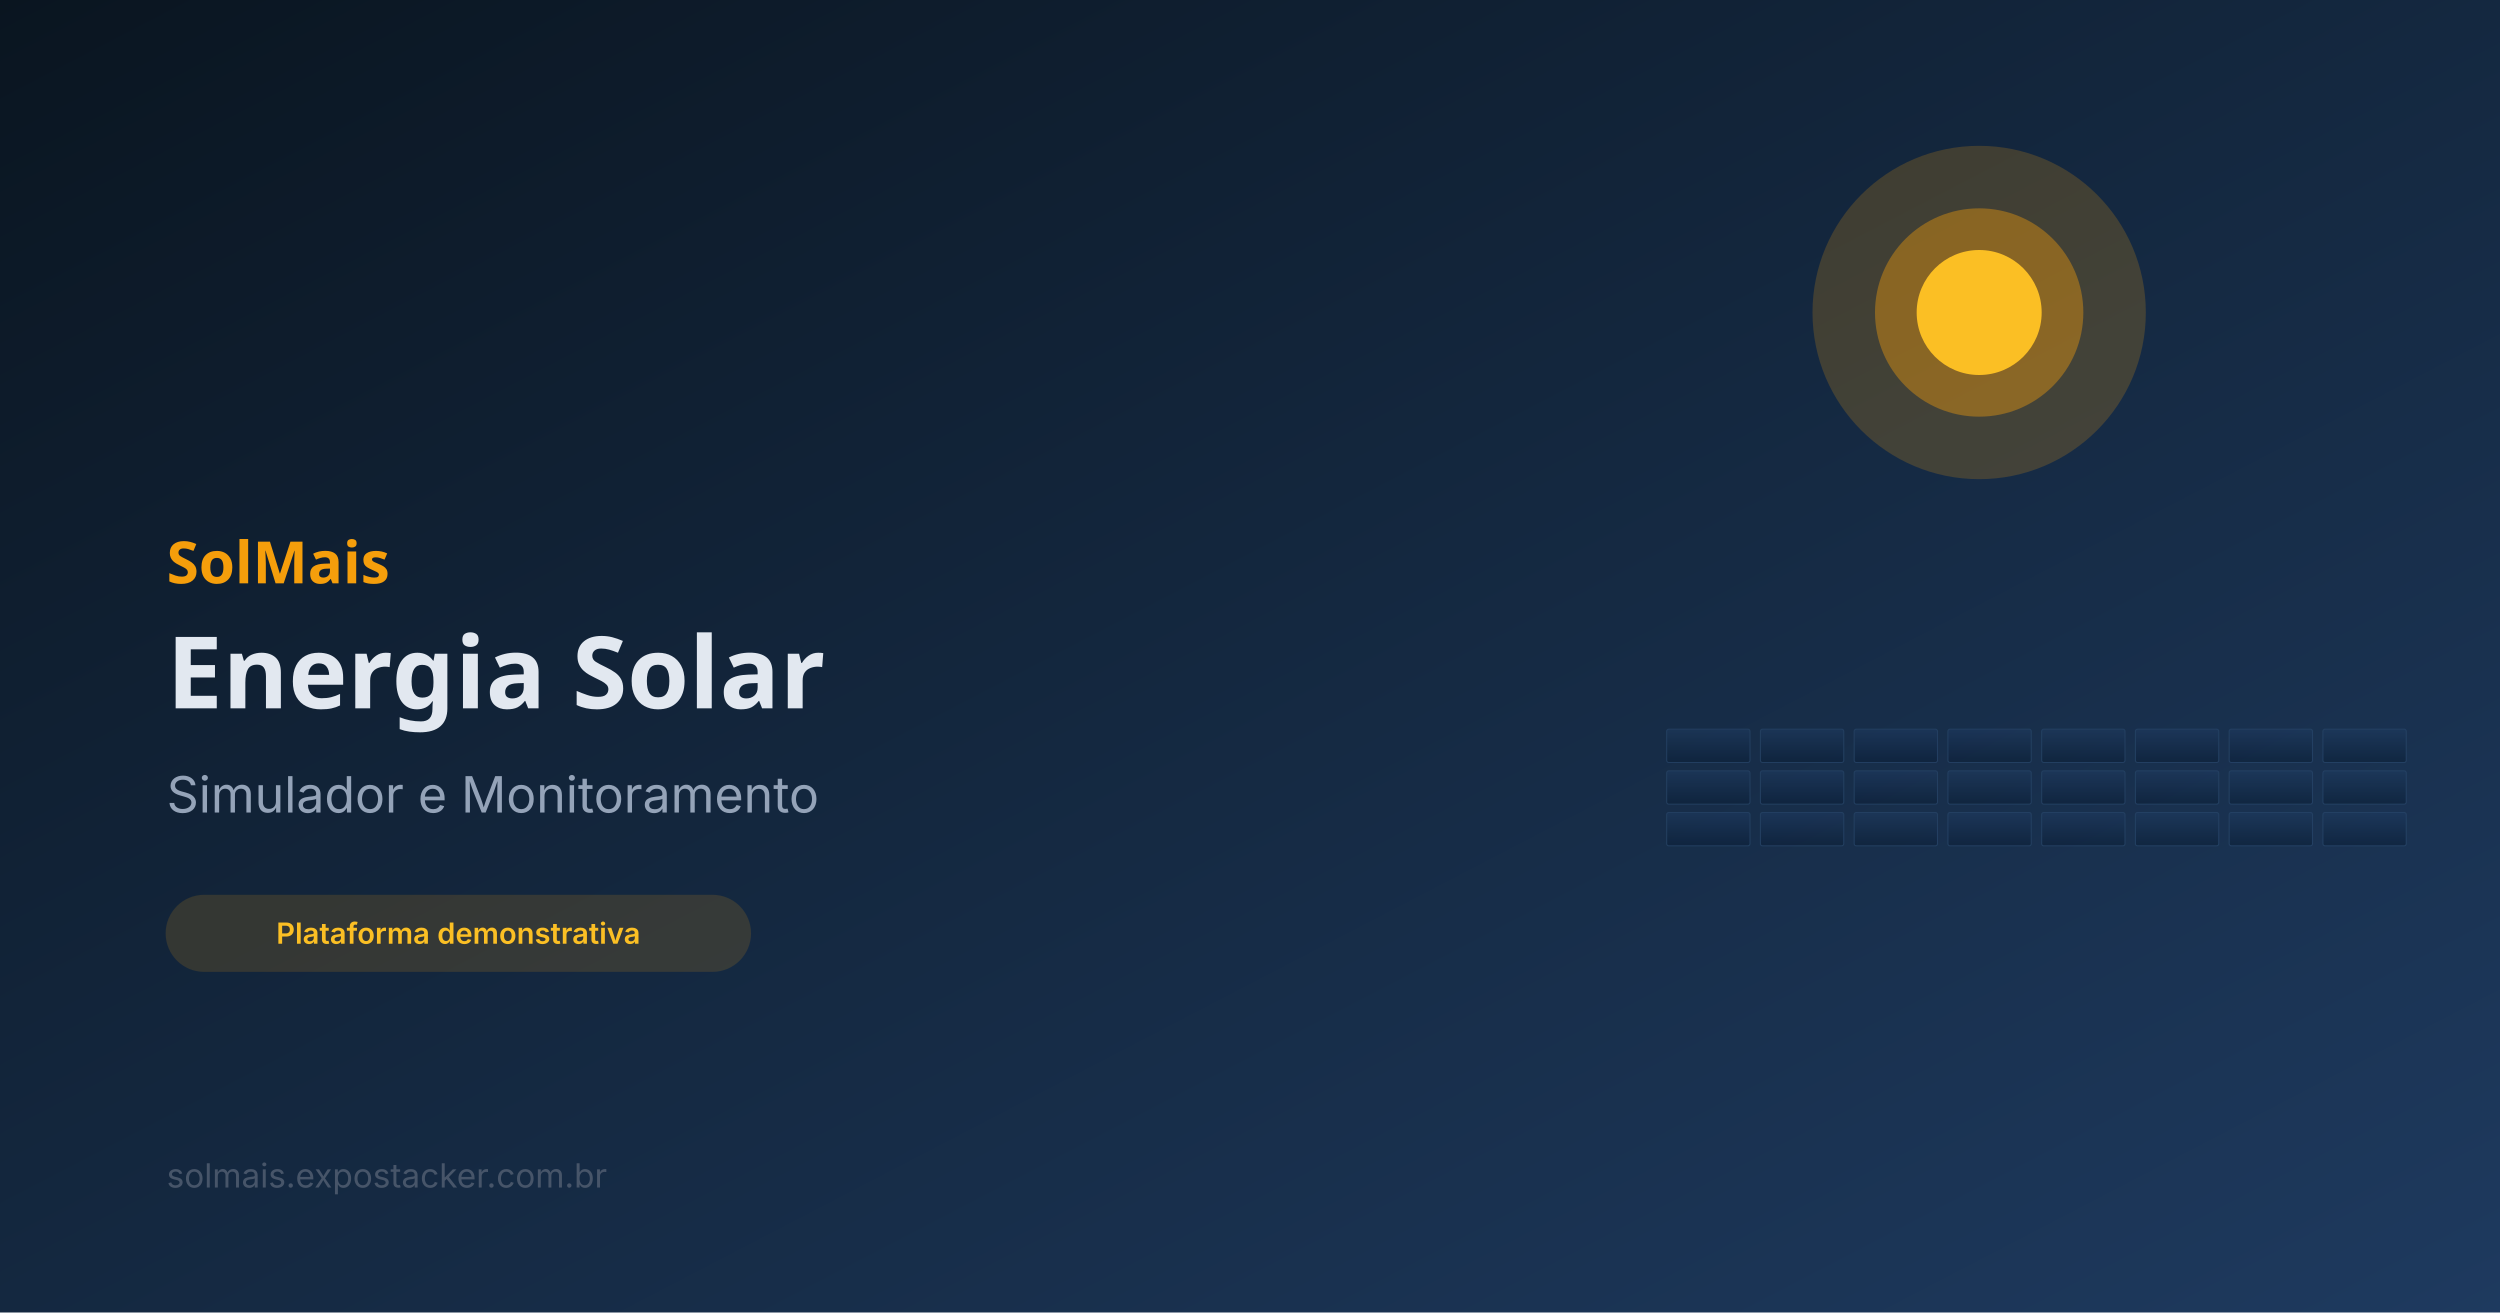
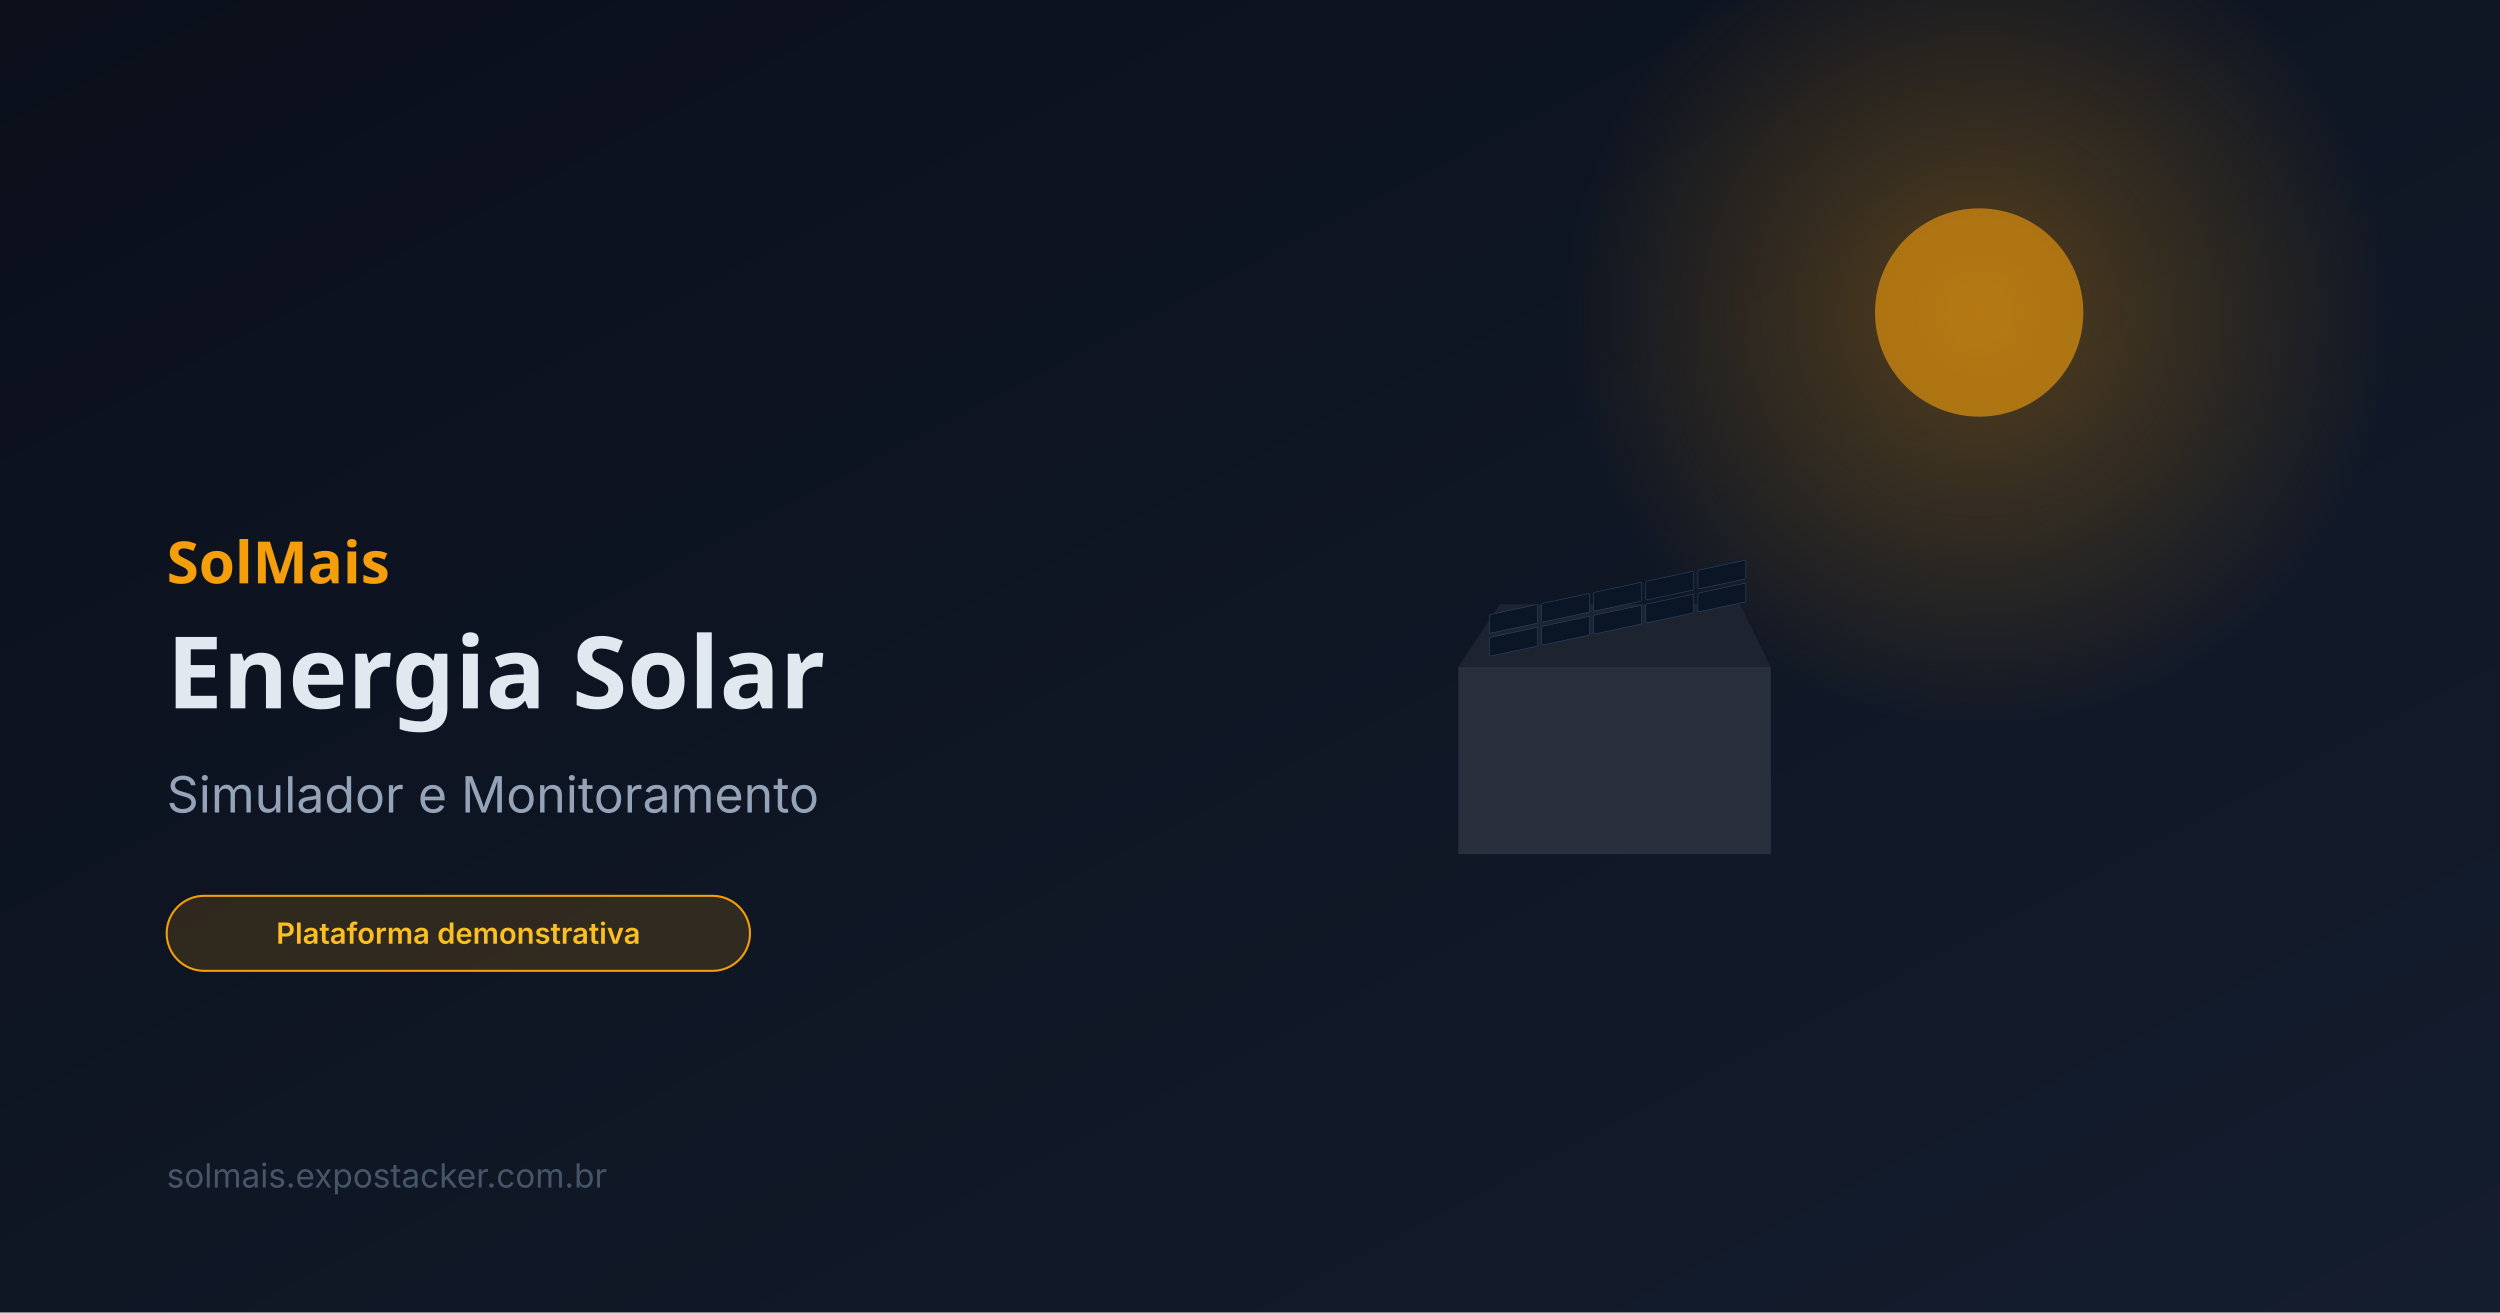
- <svg xmlns="http://www.w3.org/2000/svg" width="1200" height="630" viewBox="0 0 1200 630" fill="none">
+ <svg xmlns="http://www.w3.org/2000/svg" width="1200" height="630" viewBox="0 0 1200 630" fill="none" role="img" aria-label="Energia Solar — Simulador e Monitoramento">
  <defs>
    <linearGradient id="og-bg" x1="0" y1="0" x2="1" y2="1">
-       <stop offset="0%" stop-color="#0a1520" />
-       <stop offset="50%" stop-color="#142840" />
-       <stop offset="100%" stop-color="#1e3a5f" />
+       <stop offset="0%" stop-color="#0a0f1a" />
+       <stop offset="100%" stop-color="#141d2e" />
    </linearGradient>
-     <linearGradient id="og-panel" x1="0" y1="0" x2="0" y2="1">
-       <stop offset="0%" stop-color="#1e3a5f" />
-       <stop offset="100%" stop-color="#0a1e36" />
-     </linearGradient>
+     <radialGradient id="og-sun" cx="0.5" cy="0.5" r="0.5">
+       <stop offset="0%" stop-color="#f59e0b" stop-opacity="0.3" />
+       <stop offset="100%" stop-color="#f59e0b" stop-opacity="0" />
+     </radialGradient>
  </defs>
  <rect width="1200" height="630" fill="url(#og-bg)" />
-   <circle cx="950" cy="150" r="80" fill="#f59e0b" opacity="0.2" />
-   <circle cx="950" cy="150" r="50" fill="#f59e0b" opacity="0.4" />
-   <circle cx="950" cy="150" r="30" fill="#fbbf24" />
-   <g transform="translate(800 350)">
-     <rect x="0" y="0" width="40" height="16" rx="1" fill="url(#og-panel)" stroke="#2a4a6f" stroke-width="0.5" opacity="0.6" />
-     <rect x="45" y="0" width="40" height="16" rx="1" fill="url(#og-panel)" stroke="#2a4a6f" stroke-width="0.5" opacity="0.6" />
-     <rect x="90" y="0" width="40" height="16" rx="1" fill="url(#og-panel)" stroke="#2a4a6f" stroke-width="0.5" opacity="0.6" />
-     <rect x="135" y="0" width="40" height="16" rx="1" fill="url(#og-panel)" stroke="#2a4a6f" stroke-width="0.5" opacity="0.6" />
-     <rect x="180" y="0" width="40" height="16" rx="1" fill="url(#og-panel)" stroke="#2a4a6f" stroke-width="0.5" opacity="0.6" />
-     <rect x="225" y="0" width="40" height="16" rx="1" fill="url(#og-panel)" stroke="#2a4a6f" stroke-width="0.5" opacity="0.6" />
-     <rect x="270" y="0" width="40" height="16" rx="1" fill="url(#og-panel)" stroke="#2a4a6f" stroke-width="0.5" opacity="0.6" />
-     <rect x="315" y="0" width="40" height="16" rx="1" fill="url(#og-panel)" stroke="#2a4a6f" stroke-width="0.5" opacity="0.6" />
-     <rect x="0" y="20" width="40" height="16" rx="1" fill="url(#og-panel)" stroke="#2a4a6f" stroke-width="0.5" opacity="0.6" />
-     <rect x="45" y="20" width="40" height="16" rx="1" fill="url(#og-panel)" stroke="#2a4a6f" stroke-width="0.5" opacity="0.6" />
-     <rect x="90" y="20" width="40" height="16" rx="1" fill="url(#og-panel)" stroke="#2a4a6f" stroke-width="0.5" opacity="0.6" />
-     <rect x="135" y="20" width="40" height="16" rx="1" fill="url(#og-panel)" stroke="#2a4a6f" stroke-width="0.5" opacity="0.6" />
-     <rect x="180" y="20" width="40" height="16" rx="1" fill="url(#og-panel)" stroke="#2a4a6f" stroke-width="0.5" opacity="0.6" />
-     <rect x="225" y="20" width="40" height="16" rx="1" fill="url(#og-panel)" stroke="#2a4a6f" stroke-width="0.5" opacity="0.6" />
-     <rect x="270" y="20" width="40" height="16" rx="1" fill="url(#og-panel)" stroke="#2a4a6f" stroke-width="0.5" opacity="0.6" />
-     <rect x="315" y="20" width="40" height="16" rx="1" fill="url(#og-panel)" stroke="#2a4a6f" stroke-width="0.5" opacity="0.6" />
-     <rect x="0" y="40" width="40" height="16" rx="1" fill="url(#og-panel)" stroke="#2a4a6f" stroke-width="0.5" opacity="0.6" />
-     <rect x="45" y="40" width="40" height="16" rx="1" fill="url(#og-panel)" stroke="#2a4a6f" stroke-width="0.5" opacity="0.6" />
-     <rect x="90" y="40" width="40" height="16" rx="1" fill="url(#og-panel)" stroke="#2a4a6f" stroke-width="0.5" opacity="0.6" />
-     <rect x="135" y="40" width="40" height="16" rx="1" fill="url(#og-panel)" stroke="#2a4a6f" stroke-width="0.5" opacity="0.6" />
-     <rect x="180" y="40" width="40" height="16" rx="1" fill="url(#og-panel)" stroke="#2a4a6f" stroke-width="0.5" opacity="0.6" />
-     <rect x="225" y="40" width="40" height="16" rx="1" fill="url(#og-panel)" stroke="#2a4a6f" stroke-width="0.5" opacity="0.6" />
-     <rect x="270" y="40" width="40" height="16" rx="1" fill="url(#og-panel)" stroke="#2a4a6f" stroke-width="0.5" opacity="0.6" />
-     <rect x="315" y="40" width="40" height="16" rx="1" fill="url(#og-panel)" stroke="#2a4a6f" stroke-width="0.5" opacity="0.6" />
+   <circle cx="950" cy="150" r="200" fill="url(#og-sun)" />
+   <circle cx="950" cy="150" r="50" fill="#f59e0b" opacity="0.6" />
+   <g transform="translate(700 280) scale(0.5)">
+     <rect x="0" y="80" width="300" height="180" fill="#2a2f3e" />
+     <polygon points="0,80 300,80 270,20 40,20" fill="#1e2330" />
+     <g transform="translate(30 30) skewY(-12)">
+       <rect x="0" y="0" width="46" height="18" rx="1" fill="#0a1525" stroke="#2a4a6f" stroke-width="0.5" />
+       <rect x="50" y="0" width="46" height="18" rx="1" fill="#0a1525" stroke="#2a4a6f" stroke-width="0.5" />
+       <rect x="100" y="0" width="46" height="18" rx="1" fill="#0a1525" stroke="#2a4a6f" stroke-width="0.5" />
+       <rect x="150" y="0" width="46" height="18" rx="1" fill="#0a1525" stroke="#2a4a6f" stroke-width="0.5" />
+       <rect x="200" y="0" width="46" height="18" rx="1" fill="#0a1525" stroke="#2a4a6f" stroke-width="0.5" />
+       <rect x="0" y="22" width="46" height="18" rx="1" fill="#0a1525" stroke="#2a4a6f" stroke-width="0.5" />
+       <rect x="50" y="22" width="46" height="18" rx="1" fill="#0a1525" stroke="#2a4a6f" stroke-width="0.5" />
+       <rect x="100" y="22" width="46" height="18" rx="1" fill="#0a1525" stroke="#2a4a6f" stroke-width="0.5" />
+       <rect x="150" y="22" width="46" height="18" rx="1" fill="#0a1525" stroke="#2a4a6f" stroke-width="0.5" />
+       <rect x="200" y="22" width="46" height="18" rx="1" fill="#0a1525" stroke="#2a4a6f" stroke-width="0.5" />
+     </g>
  </g>
  <text x="80" y="280" fill="#f59e0b" font-size="28" font-weight="700" font-family="Sora, sans-serif">SolMais</text>
  <text x="80" y="340" fill="#e2e8f0" font-size="48" font-weight="700" font-family="Sora, sans-serif">Energia Solar</text>
  <text x="80" y="390" fill="#94a3b8" font-size="24" font-family="Inter, sans-serif">Simulador e Monitoramento</text>
-   <rect x="80" y="430" width="280" height="36" rx="18" fill="#f59e0b" opacity="0.15" stroke="#f59e0b" stroke-width="1" />
+   <rect x="80" y="430" width="280" height="36" rx="18" fill="rgba(245,158,11,0.15)" stroke="#f59e0b" stroke-width="1" />
  <text x="220" y="453" text-anchor="middle" fill="#fbbf24" font-size="14" font-weight="600" font-family="Inter, sans-serif">Plataforma demonstrativa</text>
  <text x="80" y="570" fill="#475569" font-size="16" font-family="Inter, sans-serif">solmais.expostacker.com.br</text>
</svg>
